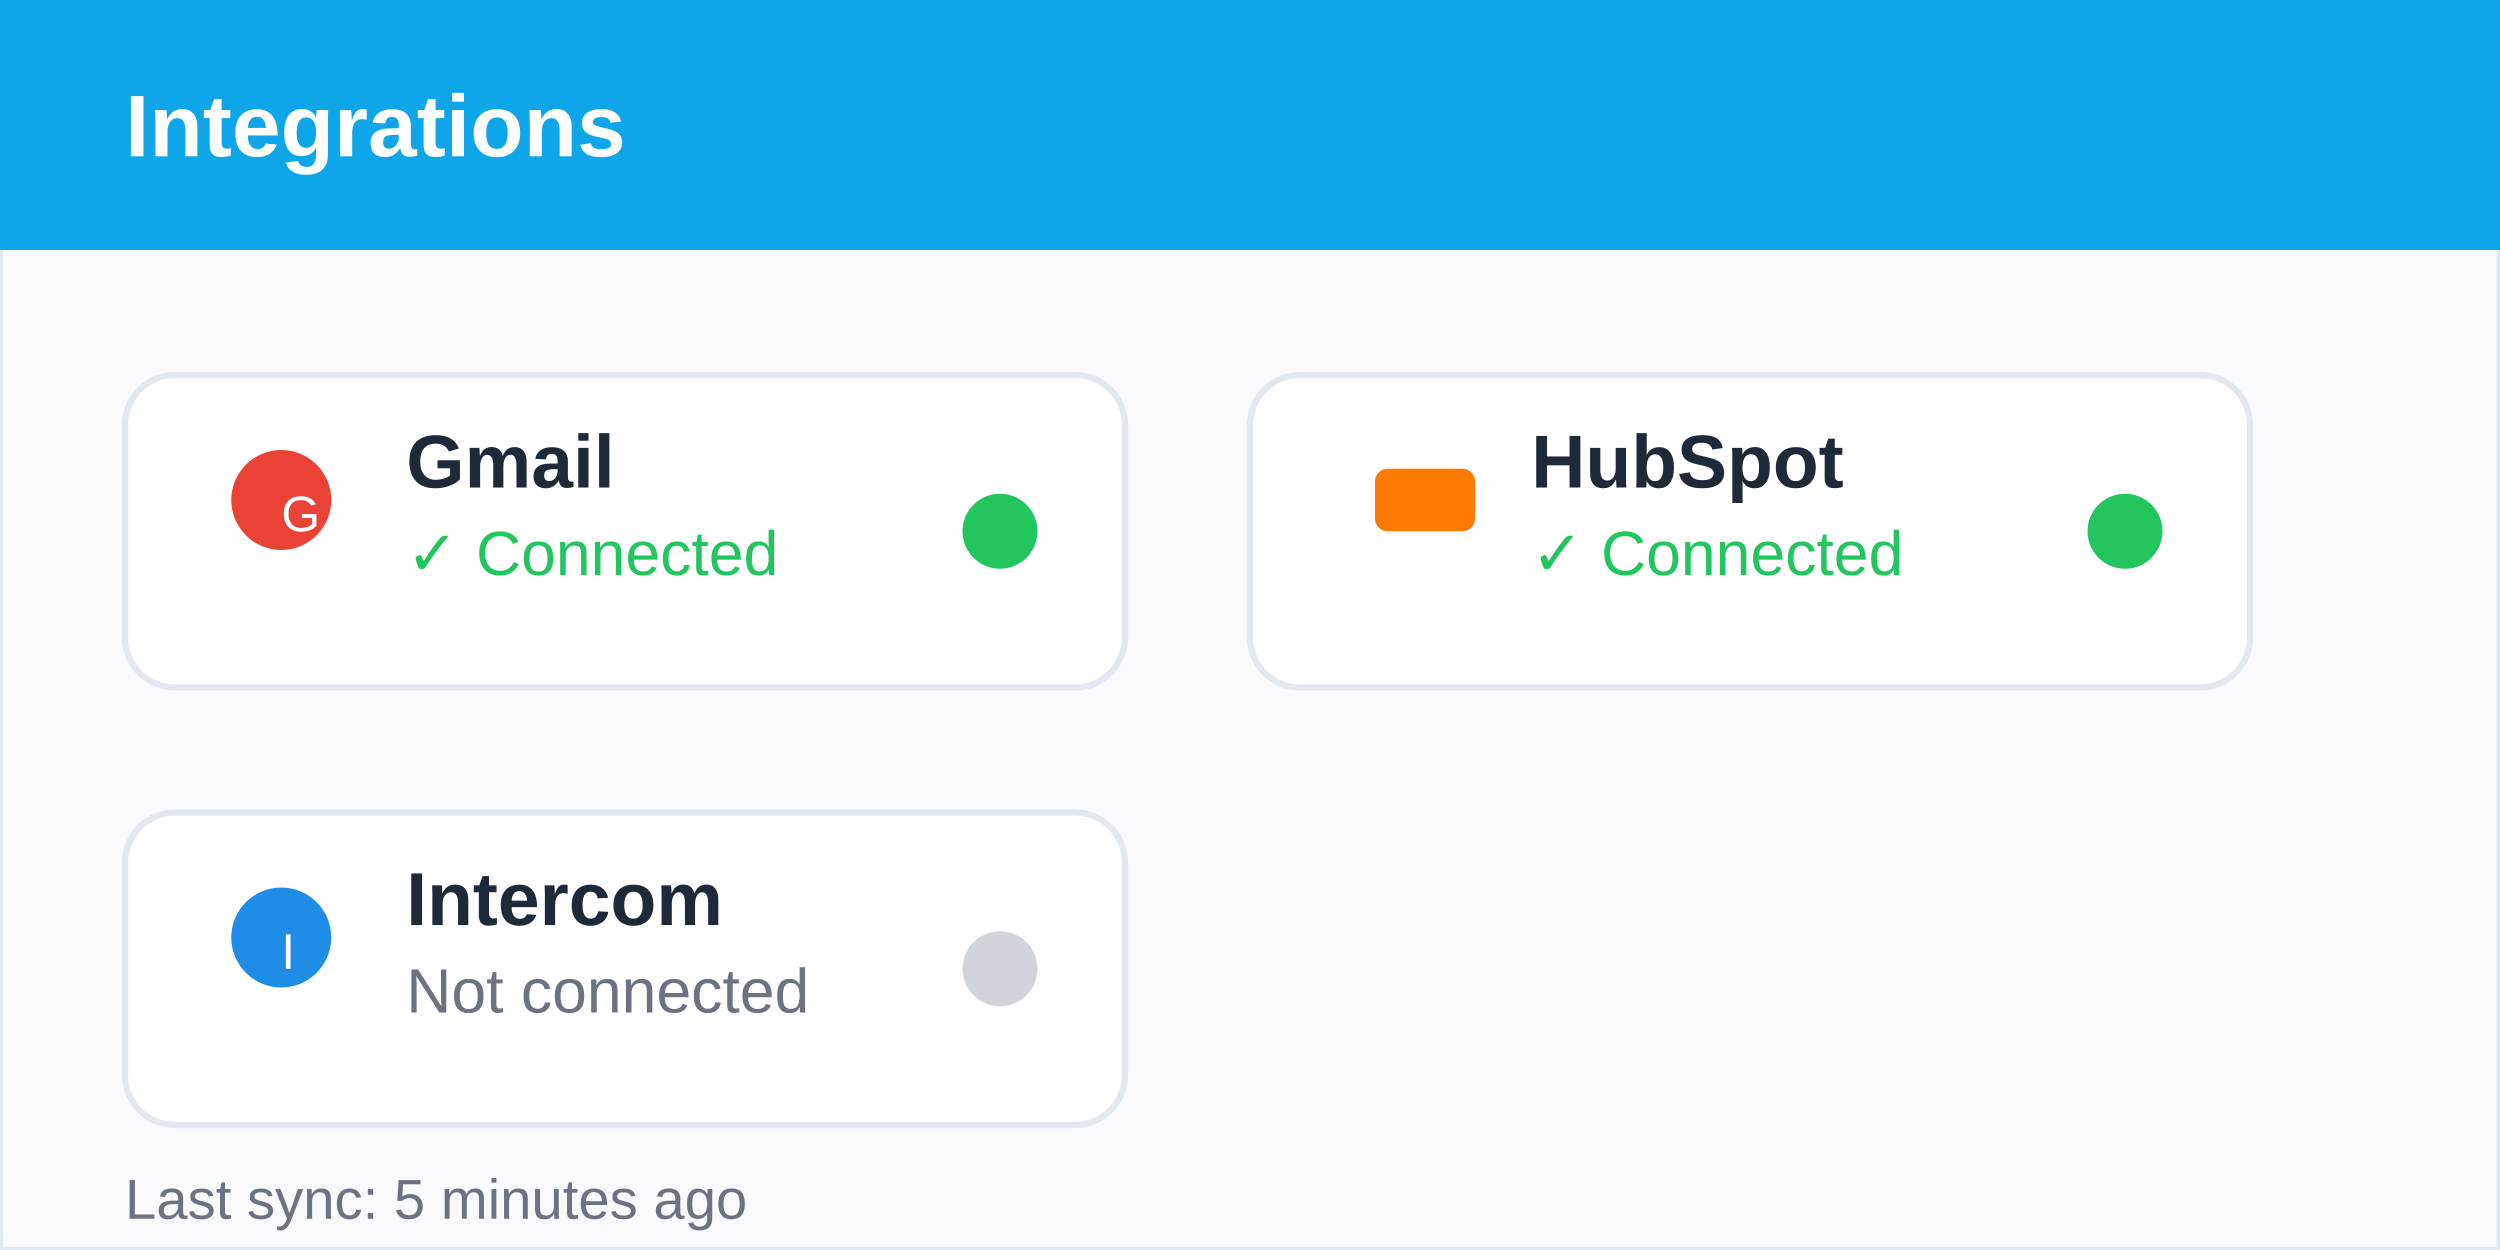
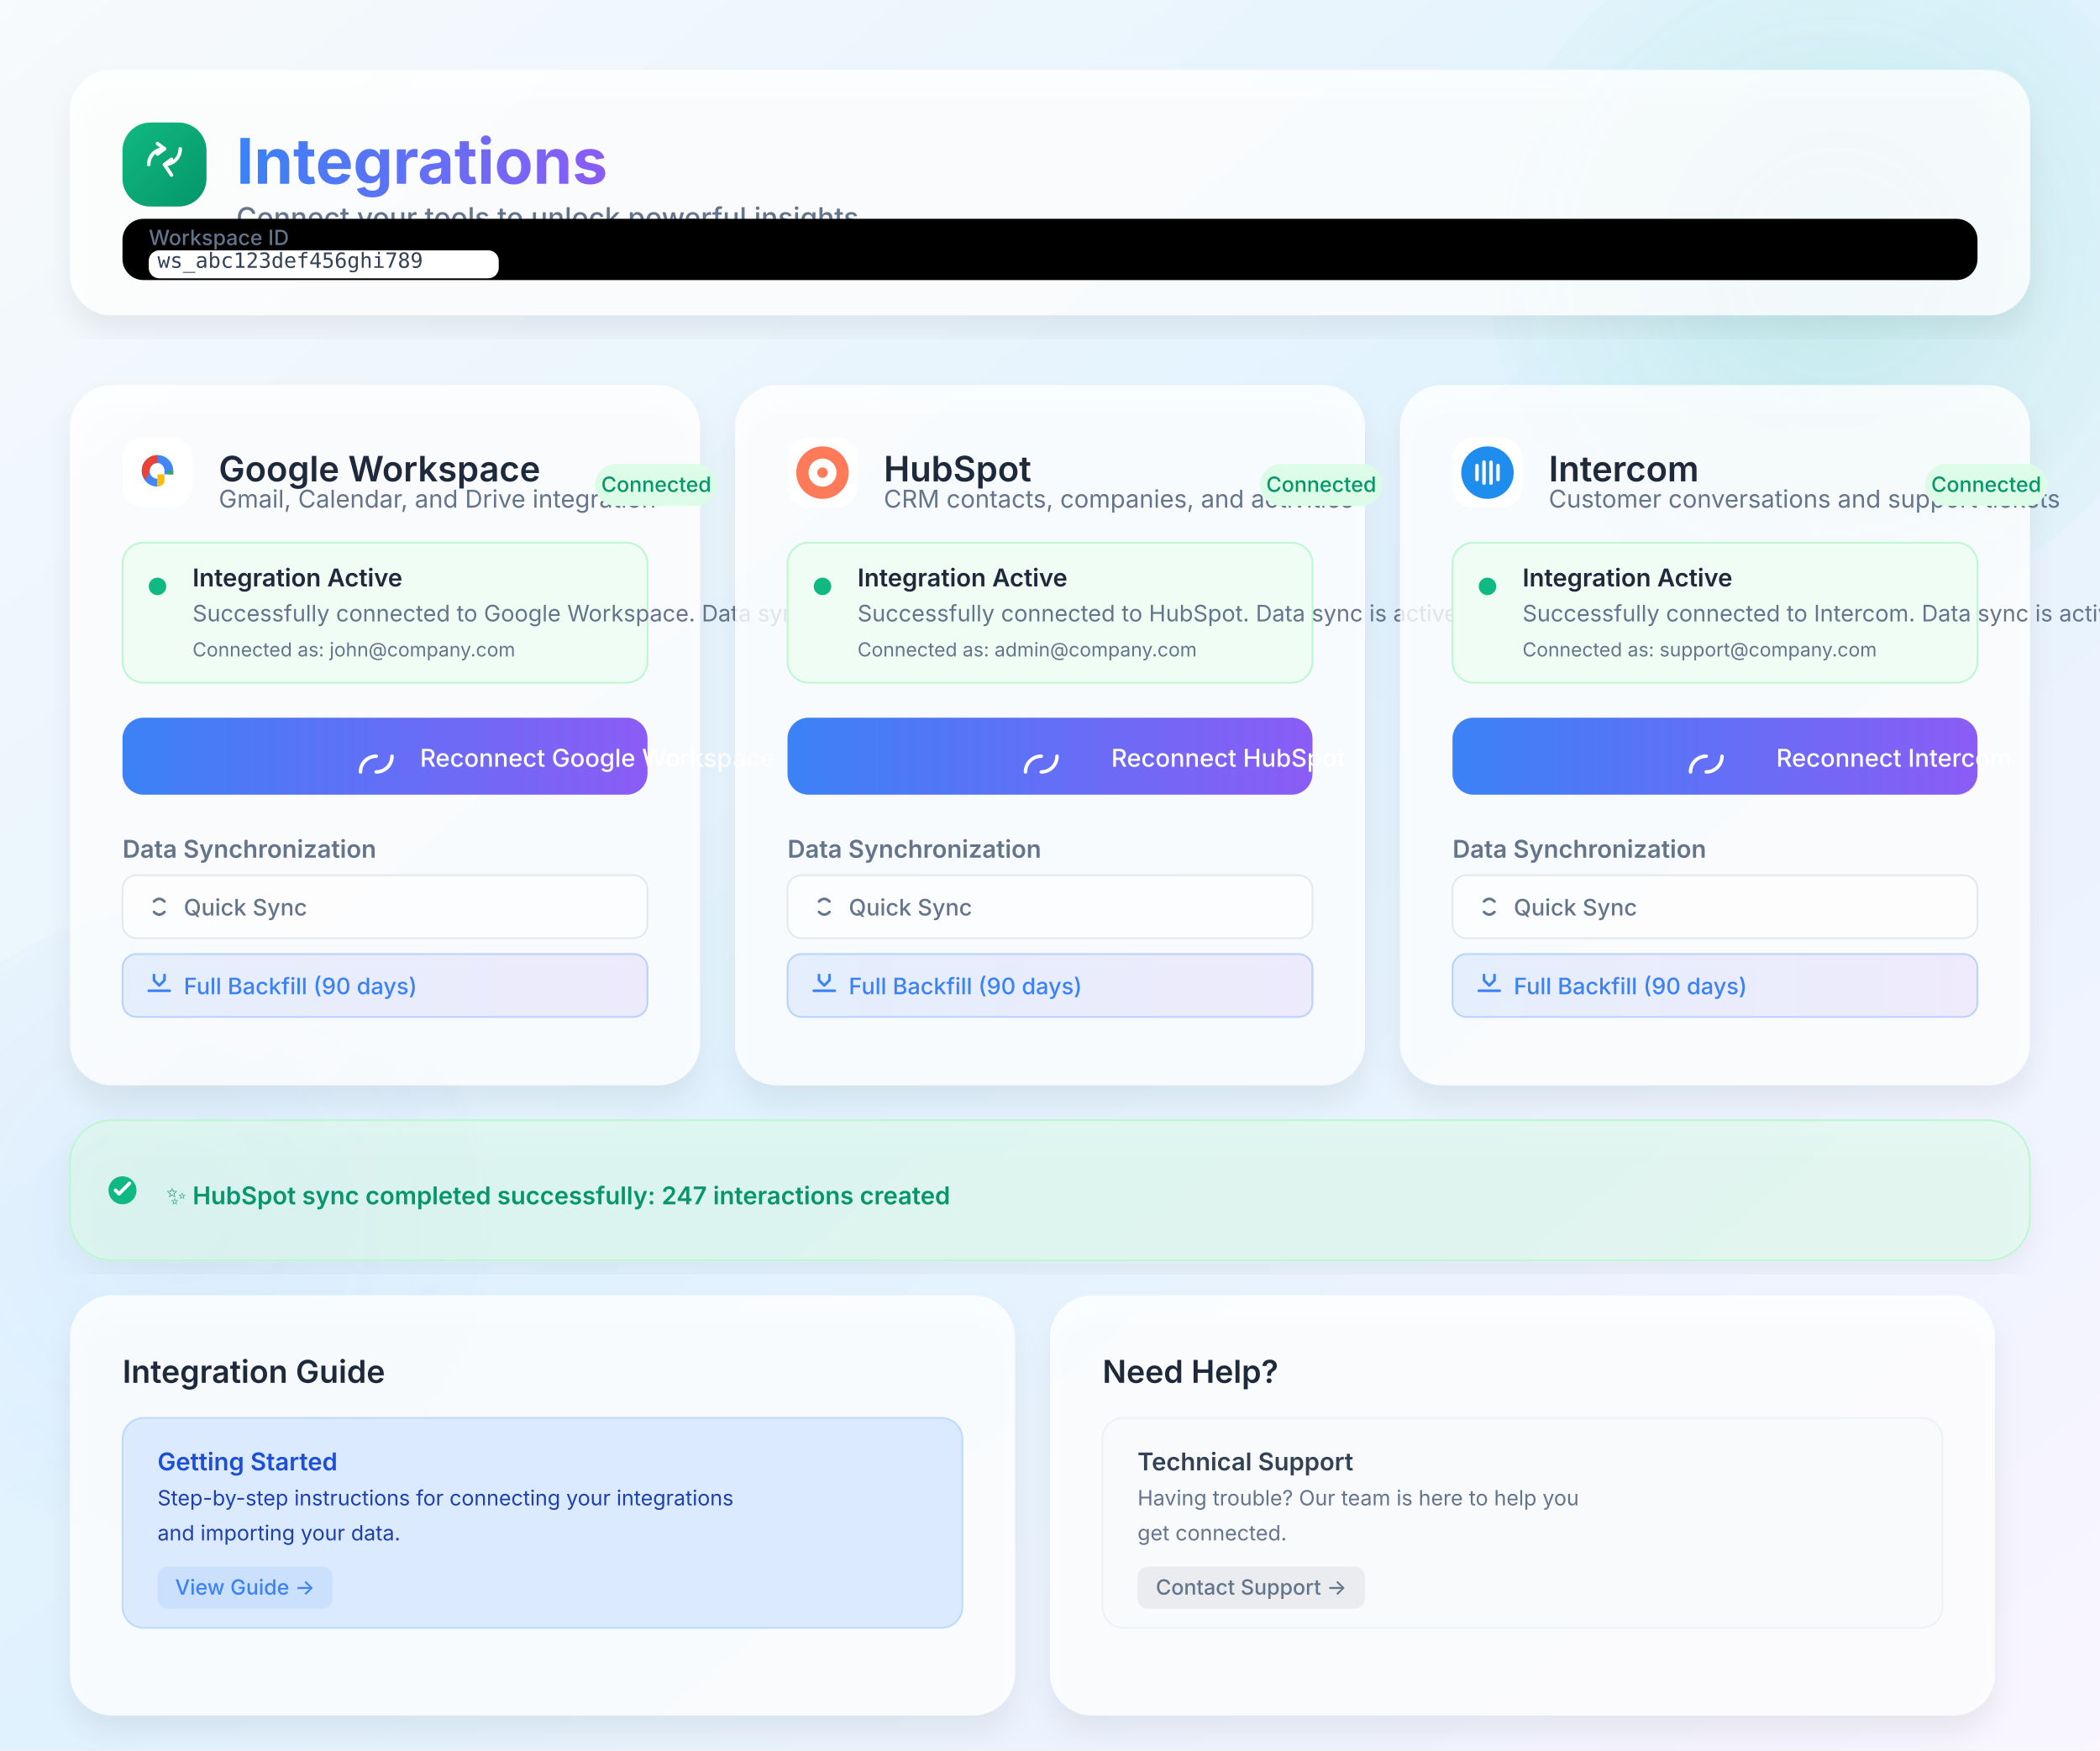
- <svg xmlns="http://www.w3.org/2000/svg" width="400" height="200">
-   <rect width="400" height="200" fill="#f8fafc" stroke="#e2e8f0" stroke-width="1" />
-   <rect x="0" y="0" width="400" height="40" fill="#0ea5e9" />
-   <text x="20" y="25" fill="white" font-family="Arial, sans-serif" font-size="14" font-weight="bold">Integrations</text>
-   <rect x="20" y="60" width="160" height="50" fill="white" stroke="#e2e8f0" rx="8" />
-   <circle cx="45" cy="80" r="8" fill="#ea4335" />
-   <text x="45" y="85" fill="white" font-family="Arial, sans-serif" font-size="8">G</text>
-   <text x="65" y="78" fill="#1f2937" font-family="Arial, sans-serif" font-size="12" font-weight="bold">Gmail</text>
-   <text x="65" y="92" fill="#22c55e" font-family="Arial, sans-serif" font-size="10">✓ Connected</text>
-   <circle cx="160" cy="85" r="6" fill="#22c55e" />
-   <rect x="200" y="60" width="160" height="50" fill="white" stroke="#e2e8f0" rx="8" />
-   <rect x="220" y="75" width="16" height="10" fill="#ff7a00" rx="2" />
-   <text x="245" y="78" fill="#1f2937" font-family="Arial, sans-serif" font-size="12" font-weight="bold">HubSpot</text>
-   <text x="245" y="92" fill="#22c55e" font-family="Arial, sans-serif" font-size="10">✓ Connected</text>
-   <circle cx="340" cy="85" r="6" fill="#22c55e" />
-   <rect x="20" y="130" width="160" height="50" fill="white" stroke="#e2e8f0" rx="8" />
-   <circle cx="45" cy="150" r="8" fill="#1f8ce6" />
-   <text x="45" y="155" fill="white" font-family="Arial, sans-serif" font-size="8">I</text>
-   <text x="65" y="148" fill="#1f2937" font-family="Arial, sans-serif" font-size="12" font-weight="bold">Intercom</text>
-   <text x="65" y="162" fill="#6b7280" font-family="Arial, sans-serif" font-size="10">Not connected</text>
-   <circle cx="160" cy="155" r="6" fill="#d1d5db" />
-   <text x="20" y="195" fill="#6b7280" font-family="Arial, sans-serif" font-size="9">Last sync: 5 minutes ago</text>
+ <svg xmlns="http://www.w3.org/2000/svg" width="1200" height="1000">
+   <defs>
+     <linearGradient id="pageBg" x1="0%" y1="0%" x2="100%" y2="100%">
+       <stop offset="0%" style="stop-color:#f8fafc" />
+       <stop offset="50%" style="stop-color:#e0f2fe" />
+       <stop offset="100%" style="stop-color:#faf5ff" />
+     </linearGradient>
+     <linearGradient id="primaryGrad" x1="0%" y1="0%" x2="100%" y2="0%">
+       <stop offset="0%" style="stop-color:#3b82f6" />
+       <stop offset="100%" style="stop-color:#8b5cf6" />
+     </linearGradient>
+     <linearGradient id="successGrad" x1="0%" y1="0%" x2="100%" y2="100%">
+       <stop offset="0%" style="stop-color:#10b981" />
+       <stop offset="100%" style="stop-color:#059669" />
+     </linearGradient>
+     <filter id="shadow-xl">
+       <feDropShadow dx="0" dy="10" stdDeviation="8" flood-opacity="0.08" />
+     </filter>
+     <radialGradient id="orb1">
+       <stop offset="0%" style="stop-color:#10b981;stop-opacity:0.25" />
+       <stop offset="100%" style="stop-color:#34d399;stop-opacity:0.05" />
+     </radialGradient>
+     <radialGradient id="orb2">
+       <stop offset="0%" style="stop-color:#3b82f6;stop-opacity:0.15" />
+       <stop offset="100%" style="stop-color:#60a5fa;stop-opacity:0.05" />
+     </radialGradient>
+   </defs>
+   <rect width="1200" height="1000" fill="url(#pageBg)" />
+   <circle cx="1050" cy="150" r="200" fill="url(#orb1)" opacity="0.6" />
+   <circle cx="100" cy="700" r="180" fill="url(#orb2)" opacity="0.4" />
+   <g transform="translate(40, 40)">
+     <rect x="0" y="0" width="1120" height="140" rx="24" fill="white" fill-opacity="0.8" filter="url(#shadow-xl)" />
+     <rect x="0" y="0" width="1120" height="140" rx="24" fill="none" stroke="white" stroke-opacity="0.2" />
+     <g transform="translate(30, 30)">
+       <rect x="0" y="0" width="48" height="48" rx="16" fill="url(#successGrad)" />
+       <path d="M 24 15 C 19 15 15 19 15 24 M 24 24 C 29 24 33 20 33 15" stroke="white" stroke-width="2" fill="none" stroke-linecap="round" />
+       <path d="M 20 12 L 24 15 L 20 18 M 28 30 L 24 24 L 28 21" stroke="white" stroke-width="2" fill="none" stroke-linecap="round" stroke-linejoin="round" />
+       <text x="65" y="35" font-family="Inter, -apple-system, system-ui" font-size="36" font-weight="700" fill="url(#primaryGrad)">Integrations</text>
+       <text x="65" y="60" font-family="Inter" font-size="16" font-weight="500" fill="#64748b">Connect your tools to unlock powerful insights</text>
+     </g>
+     <g transform="translate(30, 85)">
+       <rect x="0" y="0" width="1060" height="35" rx="12" fill="linear-gradient(90deg, #dbeafe 0%, #dcfce7 100%)" />
+       <text x="15" y="15" font-family="Inter" font-size="12" font-weight="500" fill="#64748b">Workspace ID</text>
+       <rect x="15" y="18" width="200" height="16" rx="6" fill="white" />
+       <text x="20" y="28" font-family="JetBrains Mono, monospace" font-size="12" fill="#334155">ws_abc123def456ghi789</text>
+     </g>
+     <g transform="translate(0, 180)">
+       <g>
+         <rect x="0" y="0" width="360" height="400" rx="24" fill="white" fill-opacity="0.8" filter="url(#shadow-xl)" />
+         <g transform="translate(30, 30)">
+           <g>
+             <rect x="0" y="0" width="40" height="40" rx="12" fill="white" />
+             <circle cx="20" cy="20" r="15" fill="none" />
+             <path d="M20 10 C25 10 29 14 29 19 L29 21 L24 21 L24 19 C24 16.5 22 14.5 20 14.5 C17.5 14.5 15.5 16.5 15.5 19 C15.5 21.5 17.5 23.5 20 23.5 L20 28 C15 28 11 24 11 19 C11 14 15 10 20 10 Z" fill="#4285F4" />
+             <path d="M29 19 L29 21 L26 21 L26 19 Z" fill="#34A853" />
+             <path d="M20 23.5 L20 28 C22 28 24 26.5 24 24.5 L24 21 L20 21 L20 23.5 Z" fill="#FBBC05" />
+             <path d="M11 19 C11 21 12 23 13.5 24 L15.5 19 C15.5 16.5 17.5 14.5 20 14.5 L20 10 C15 10 11 14 11 19 Z" fill="#EA4335" />
+           </g>
+           <g transform="translate(55, 0)">
+             <text x="0" y="25" font-family="Inter" font-size="20" font-weight="600" fill="#1e293b">Google Workspace</text>
+             <text x="0" y="40" font-family="Inter" font-size="14" fill="#64748b">Gmail, Calendar, and Drive integration</text>
+           </g>
+           <g transform="translate(270, 15)">
+             <rect x="0" y="0" width="70" height="24" rx="12" fill="#dcfce7" />
+             <text x="35" y="16" font-family="Inter" font-size="12" font-weight="500" fill="#059669" text-anchor="middle">Connected</text>
+           </g>
+         </g>
+         <g transform="translate(30, 90)">
+           <rect x="0" y="0" width="300" height="80" rx="12" fill="#f0fdf4" stroke="#bbf7d0" />
+           <circle cx="20" cy="25" r="5" fill="#10b981" />
+           <text x="40" y="25" font-family="Inter" font-size="14" font-weight="600" fill="#1e293b">Integration Active</text>
+           <text x="40" y="45" font-family="Inter" font-size="13" fill="#64748b">Successfully connected to Google Workspace. Data sync is active.</text>
+           <text x="40" y="65" font-family="Inter" font-size="11" fill="#64748b">Connected as: john@company.com</text>
+         </g>
+         <g transform="translate(30, 190)">
+           <rect x="0" y="0" width="300" height="44" rx="12" fill="url(#primaryGrad)" />
+           <path d="M 145 22 C 140 22 136 26 136 31 M 145 31 C 150 31 154 27 154 22" stroke="white" stroke-width="2" fill="none" stroke-linecap="round" />
+           <text x="170" y="28" font-family="Inter" font-size="14" font-weight="500" fill="white">Reconnect Google Workspace</text>
+         </g>
+         <g transform="translate(30, 250)">
+           <text x="0" y="20" font-family="Inter" font-size="14" font-weight="600" fill="#64748b">Data Synchronization</text>
+           <g transform="translate(0, 30)">
+             <rect x="0" y="0" width="300" height="36" rx="8" fill="white" fill-opacity="0.6" stroke="#e5e7eb" />
+             <path d="M 18 15 C 20 13 22 13 24 15 M 24 21 C 22 23 20 23 18 21" stroke="#64748b" stroke-width="1.5" fill="none" stroke-linecap="round" />
+             <text x="35" y="23" font-family="Inter" font-size="13" font-weight="500" fill="#64748b">Quick Sync</text>
+           </g>
+           <g transform="translate(0, 75)">
+             <rect x="0" y="0" width="300" height="36" rx="8" fill="url(#primaryGrad)" fill-opacity="0.1" stroke="#3b82f6" stroke-opacity="0.3" />
+             <path d="M 18 12 L 18 15 L 21 18 L 24 15 L 24 12 M 15 21 L 27 21" stroke="#3b82f6" stroke-width="1.5" fill="none" stroke-linecap="round" stroke-linejoin="round" />
+             <text x="35" y="23" font-family="Inter" font-size="13" font-weight="500" fill="#3b82f6">Full Backfill (90 days)</text>
+           </g>
+         </g>
+       </g>
+       <g transform="translate(380, 0)">
+         <rect x="0" y="0" width="360" height="400" rx="24" fill="white" fill-opacity="0.8" filter="url(#shadow-xl)" />
+         <g transform="translate(30, 30)">
+           <rect x="0" y="0" width="40" height="40" rx="12" fill="white" />
+           <circle cx="20" cy="20" r="15" fill="#FF7A59" />
+           <circle cx="20" cy="20" r="8" fill="white" />
+           <circle cx="20" cy="20" r="3" fill="#FF7A59" />
+           <g transform="translate(55, 0)">
+             <text x="0" y="25" font-family="Inter" font-size="20" font-weight="600" fill="#1e293b">HubSpot</text>
+             <text x="0" y="40" font-family="Inter" font-size="14" fill="#64748b">CRM contacts, companies, and activities</text>
+           </g>
+           <g transform="translate(270, 15)">
+             <rect x="0" y="0" width="70" height="24" rx="12" fill="#dcfce7" />
+             <text x="35" y="16" font-family="Inter" font-size="12" font-weight="500" fill="#059669" text-anchor="middle">Connected</text>
+           </g>
+         </g>
+         <g transform="translate(30, 90)">
+           <rect x="0" y="0" width="300" height="80" rx="12" fill="#f0fdf4" stroke="#bbf7d0" />
+           <circle cx="20" cy="25" r="5" fill="#10b981" />
+           <text x="40" y="25" font-family="Inter" font-size="14" font-weight="600" fill="#1e293b">Integration Active</text>
+           <text x="40" y="45" font-family="Inter" font-size="13" fill="#64748b">Successfully connected to HubSpot. Data sync is active.</text>
+           <text x="40" y="65" font-family="Inter" font-size="11" fill="#64748b">Connected as: admin@company.com</text>
+         </g>
+         <g transform="translate(30, 190)">
+           <rect x="0" y="0" width="300" height="44" rx="12" fill="url(#primaryGrad)" />
+           <path d="M 145 22 C 140 22 136 26 136 31 M 145 31 C 150 31 154 27 154 22" stroke="white" stroke-width="2" fill="none" stroke-linecap="round" />
+           <text x="185" y="28" font-family="Inter" font-size="14" font-weight="500" fill="white">Reconnect HubSpot</text>
+         </g>
+         <g transform="translate(30, 250)">
+           <text x="0" y="20" font-family="Inter" font-size="14" font-weight="600" fill="#64748b">Data Synchronization</text>
+           <g transform="translate(0, 30)">
+             <rect x="0" y="0" width="300" height="36" rx="8" fill="white" fill-opacity="0.6" stroke="#e5e7eb" />
+             <path d="M 18 15 C 20 13 22 13 24 15 M 24 21 C 22 23 20 23 18 21" stroke="#64748b" stroke-width="1.5" fill="none" stroke-linecap="round" />
+             <text x="35" y="23" font-family="Inter" font-size="13" font-weight="500" fill="#64748b">Quick Sync</text>
+           </g>
+           <g transform="translate(0, 75)">
+             <rect x="0" y="0" width="300" height="36" rx="8" fill="url(#primaryGrad)" fill-opacity="0.1" stroke="#3b82f6" stroke-opacity="0.3" />
+             <path d="M 18 12 L 18 15 L 21 18 L 24 15 L 24 12 M 15 21 L 27 21" stroke="#3b82f6" stroke-width="1.5" fill="none" stroke-linecap="round" stroke-linejoin="round" />
+             <text x="35" y="23" font-family="Inter" font-size="13" font-weight="500" fill="#3b82f6">Full Backfill (90 days)</text>
+           </g>
+         </g>
+       </g>
+       <g transform="translate(760, 0)">
+         <rect x="0" y="0" width="360" height="400" rx="24" fill="white" fill-opacity="0.8" filter="url(#shadow-xl)" />
+         <g transform="translate(30, 30)">
+           <rect x="0" y="0" width="40" height="40" rx="12" fill="white" />
+           <circle cx="20" cy="20" r="15" fill="#1F8DED" />
+           <path d="M 14 16 L 14 24 M 18 14 L 18 26 M 22 14 L 22 26 M 26 16 L 26 24" stroke="white" stroke-width="2" stroke-linecap="round" />
+           <g transform="translate(55, 0)">
+             <text x="0" y="25" font-family="Inter" font-size="20" font-weight="600" fill="#1e293b">Intercom</text>
+             <text x="0" y="40" font-family="Inter" font-size="14" fill="#64748b">Customer conversations and support tickets</text>
+           </g>
+           <g transform="translate(270, 15)">
+             <rect x="0" y="0" width="70" height="24" rx="12" fill="#dcfce7" />
+             <text x="35" y="16" font-family="Inter" font-size="12" font-weight="500" fill="#059669" text-anchor="middle">Connected</text>
+           </g>
+         </g>
+         <g transform="translate(30, 90)">
+           <rect x="0" y="0" width="300" height="80" rx="12" fill="#f0fdf4" stroke="#bbf7d0" />
+           <circle cx="20" cy="25" r="5" fill="#10b981" />
+           <text x="40" y="25" font-family="Inter" font-size="14" font-weight="600" fill="#1e293b">Integration Active</text>
+           <text x="40" y="45" font-family="Inter" font-size="13" fill="#64748b">Successfully connected to Intercom. Data sync is active.</text>
+           <text x="40" y="65" font-family="Inter" font-size="11" fill="#64748b">Connected as: support@company.com</text>
+         </g>
+         <g transform="translate(30, 190)">
+           <rect x="0" y="0" width="300" height="44" rx="12" fill="url(#primaryGrad)" />
+           <path d="M 145 22 C 140 22 136 26 136 31 M 145 31 C 150 31 154 27 154 22" stroke="white" stroke-width="2" fill="none" stroke-linecap="round" />
+           <text x="185" y="28" font-family="Inter" font-size="14" font-weight="500" fill="white">Reconnect Intercom</text>
+         </g>
+         <g transform="translate(30, 250)">
+           <text x="0" y="20" font-family="Inter" font-size="14" font-weight="600" fill="#64748b">Data Synchronization</text>
+           <g transform="translate(0, 30)">
+             <rect x="0" y="0" width="300" height="36" rx="8" fill="white" fill-opacity="0.6" stroke="#e5e7eb" />
+             <path d="M 18 15 C 20 13 22 13 24 15 M 24 21 C 22 23 20 23 18 21" stroke="#64748b" stroke-width="1.5" fill="none" stroke-linecap="round" />
+             <text x="35" y="23" font-family="Inter" font-size="13" font-weight="500" fill="#64748b">Quick Sync</text>
+           </g>
+           <g transform="translate(0, 75)">
+             <rect x="0" y="0" width="300" height="36" rx="8" fill="url(#primaryGrad)" fill-opacity="0.1" stroke="#3b82f6" stroke-opacity="0.3" />
+             <path d="M 18 12 L 18 15 L 21 18 L 24 15 L 24 12 M 15 21 L 27 21" stroke="#3b82f6" stroke-width="1.5" fill="none" stroke-linecap="round" stroke-linejoin="round" />
+             <text x="35" y="23" font-family="Inter" font-size="13" font-weight="500" fill="#3b82f6">Full Backfill (90 days)</text>
+           </g>
+         </g>
+       </g>
+     </g>
+     <g transform="translate(0, 600)">
+       <rect x="0" y="0" width="1120" height="80" rx="24" fill="#dcfce7" fill-opacity="0.5" stroke="#bbf7d0" filter="url(#shadow-xl)" />
+       <circle cx="30" cy="40" r="8" fill="#10b981" />
+       <path d="M 26 40 L 28 42 L 34 36" stroke="white" stroke-width="2" fill="none" stroke-linecap="round" stroke-linejoin="round" />
+       <text x="55" y="48" font-family="Inter" font-size="14" font-weight="600" fill="#059669">✨ HubSpot sync completed successfully: 247 interactions created</text>
+     </g>
+     <g transform="translate(0, 700)">
+       <g>
+         <rect x="0" y="0" width="540" height="240" rx="24" fill="white" fill-opacity="0.8" filter="url(#shadow-xl)" />
+         <text x="30" y="50" font-family="Inter" font-size="18" font-weight="600" fill="#1e293b">Integration Guide</text>
+         <g transform="translate(30, 70)">
+           <rect x="0" y="0" width="480" height="120" rx="12" fill="#dbeafe" stroke="#93c5fd" stroke-opacity="0.5" />
+           <text x="20" y="30" font-family="Inter" font-size="14" font-weight="600" fill="#1d4ed8">Getting Started</text>
+           <text x="20" y="50" font-family="Inter" font-size="12" fill="#1e40af">Step-by-step instructions for connecting your integrations</text>
+           <text x="20" y="70" font-family="Inter" font-size="12" fill="#1e40af">and importing your data.</text>
+           <g transform="translate(20, 85)">
+             <rect x="0" y="0" width="100" height="24" rx="6" fill="#3b82f6" fill-opacity="0.1" />
+             <text x="50" y="16" font-family="Inter" font-size="12" font-weight="500" fill="#3b82f6" text-anchor="middle">View Guide →</text>
+           </g>
+         </g>
+       </g>
+       <g transform="translate(560, 0)">
+         <rect x="0" y="0" width="540" height="240" rx="24" fill="white" fill-opacity="0.8" filter="url(#shadow-xl)" />
+         <text x="30" y="50" font-family="Inter" font-size="18" font-weight="600" fill="#1e293b">Need Help?</text>
+         <g transform="translate(30, 70)">
+           <rect x="0" y="0" width="480" height="120" rx="12" fill="#f8fafc" stroke="#e2e8f0" stroke-opacity="0.5" />
+           <text x="20" y="30" font-family="Inter" font-size="14" font-weight="600" fill="#334155">Technical Support</text>
+           <text x="20" y="50" font-family="Inter" font-size="12" fill="#64748b">Having trouble? Our team is here to help you</text>
+           <text x="20" y="70" font-family="Inter" font-size="12" fill="#64748b">get connected.</text>
+           <g transform="translate(20, 85)">
+             <rect x="0" y="0" width="130" height="24" rx="6" fill="#64748b" fill-opacity="0.1" />
+             <text x="65" y="16" font-family="Inter" font-size="12" font-weight="500" fill="#64748b" text-anchor="middle">Contact Support →</text>
+           </g>
+         </g>
+       </g>
+     </g>
+   </g>
</svg>
